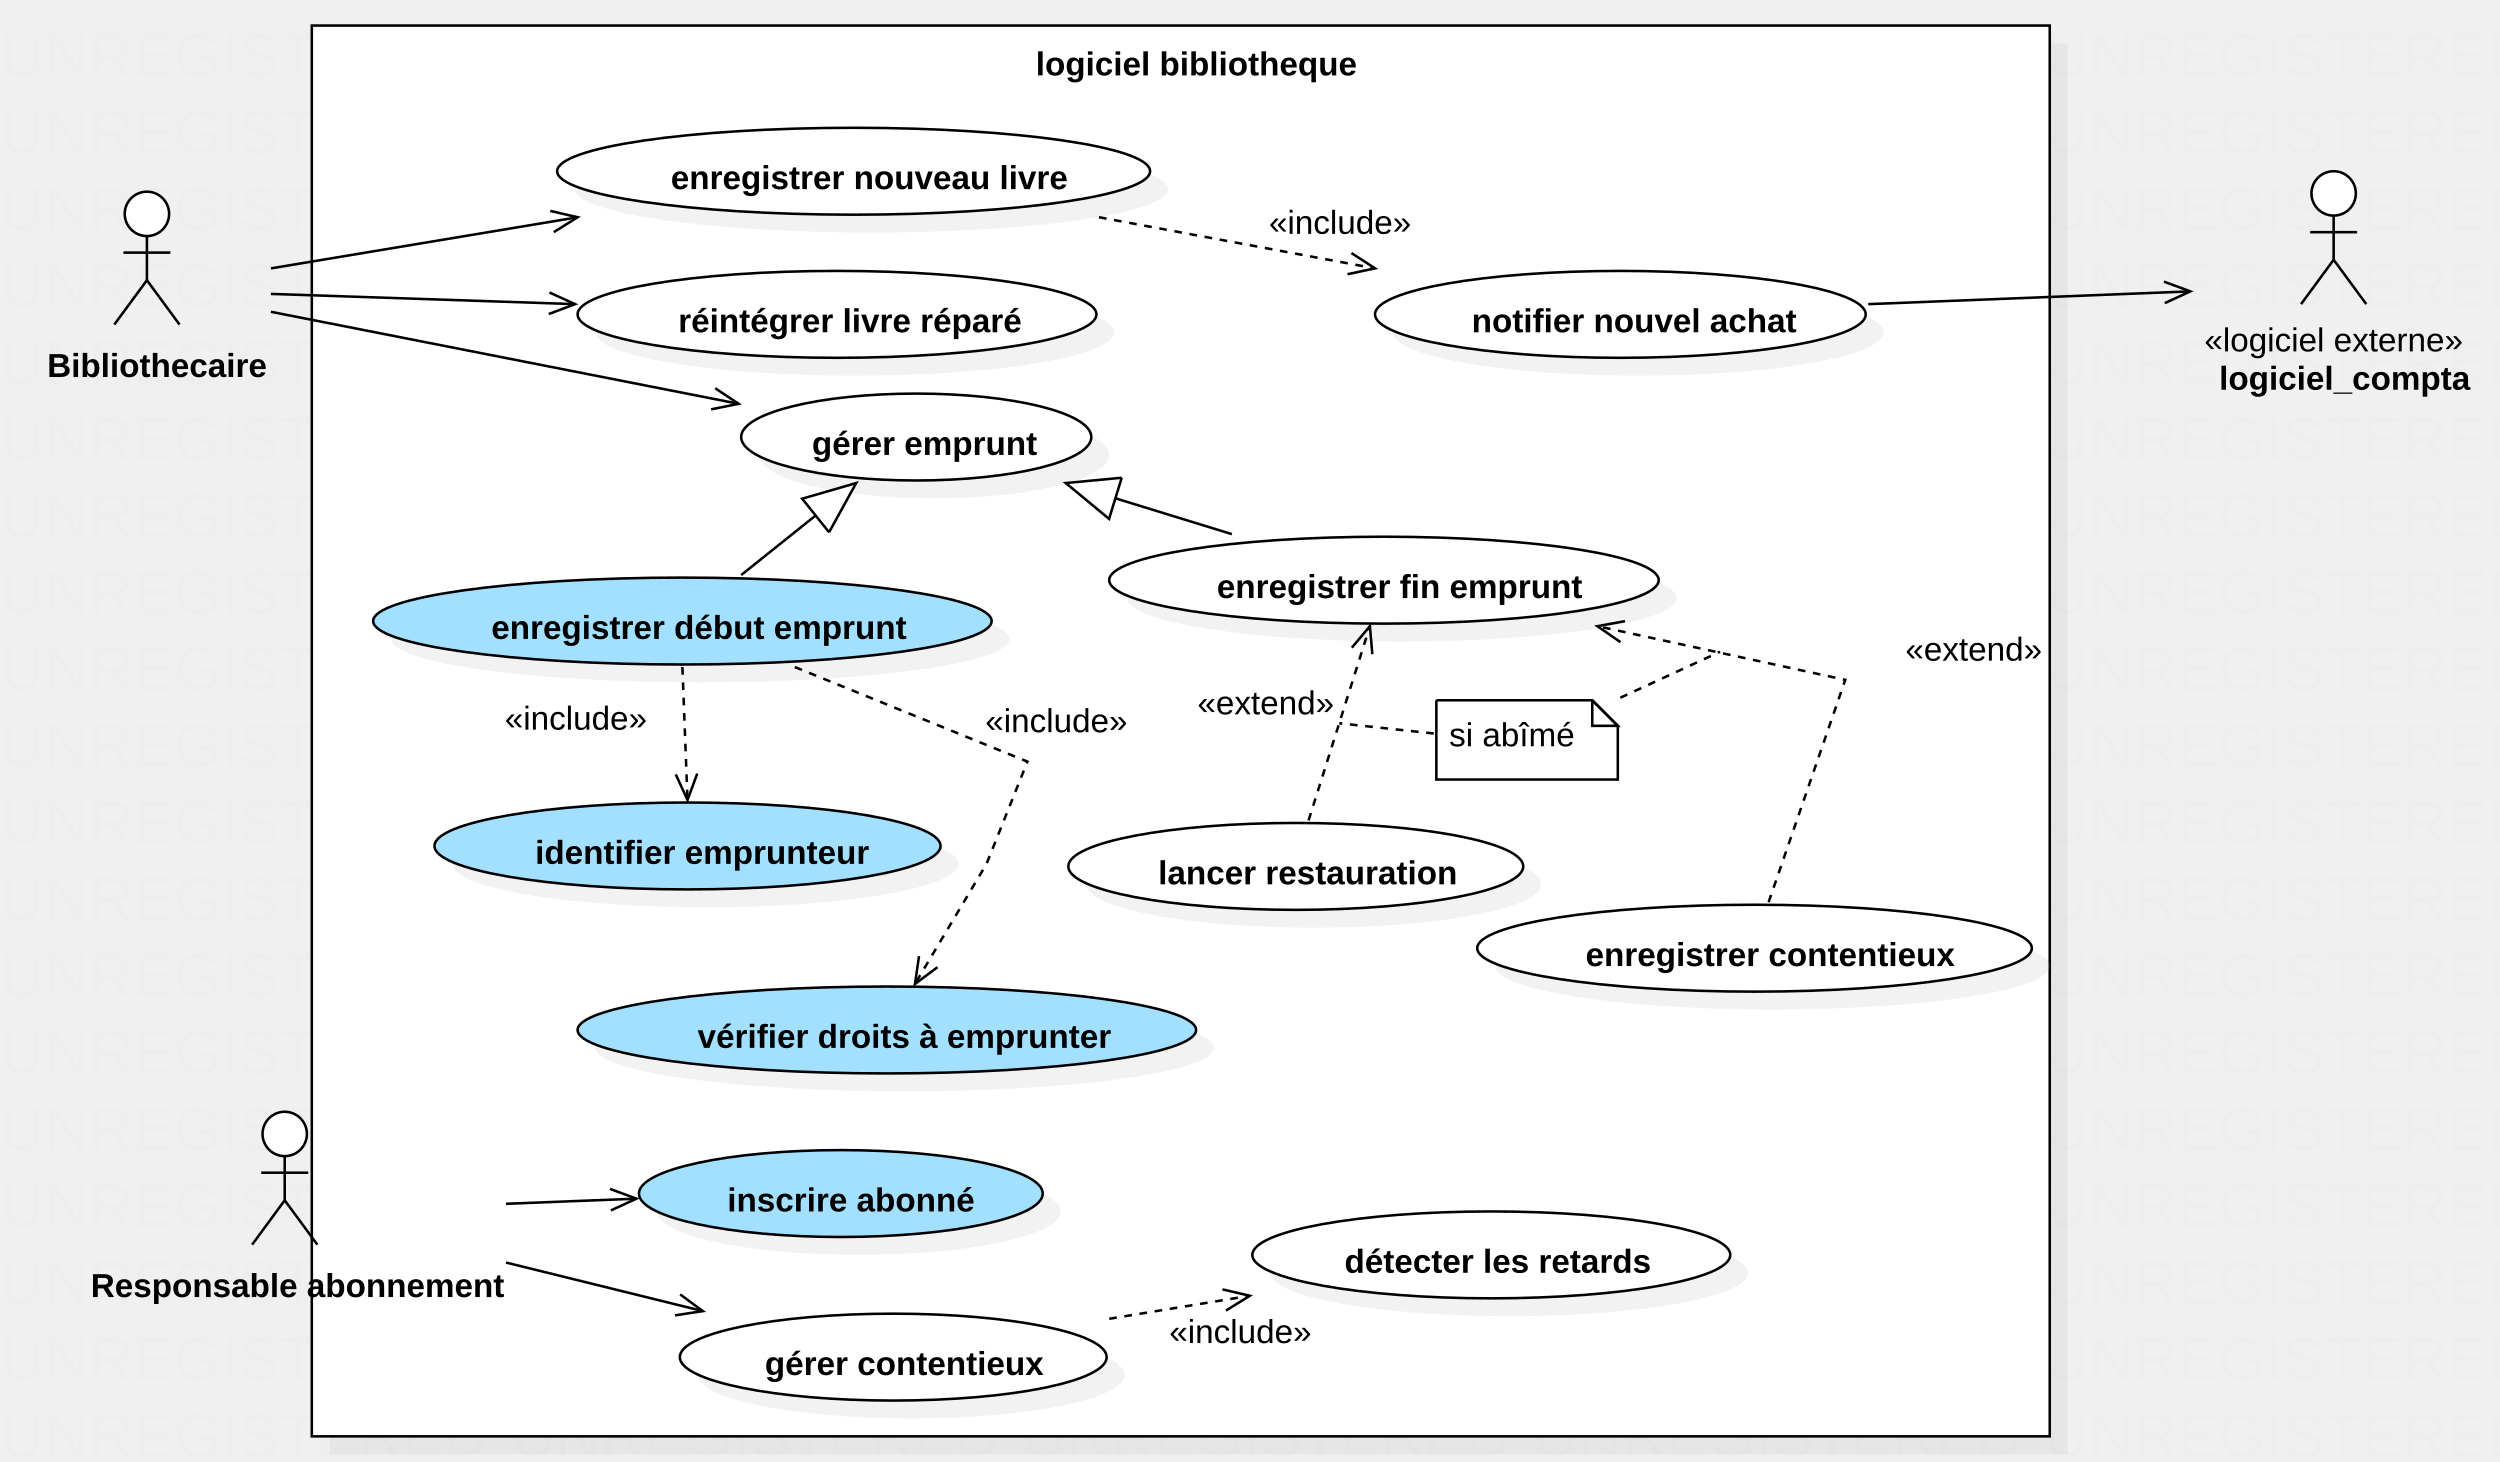
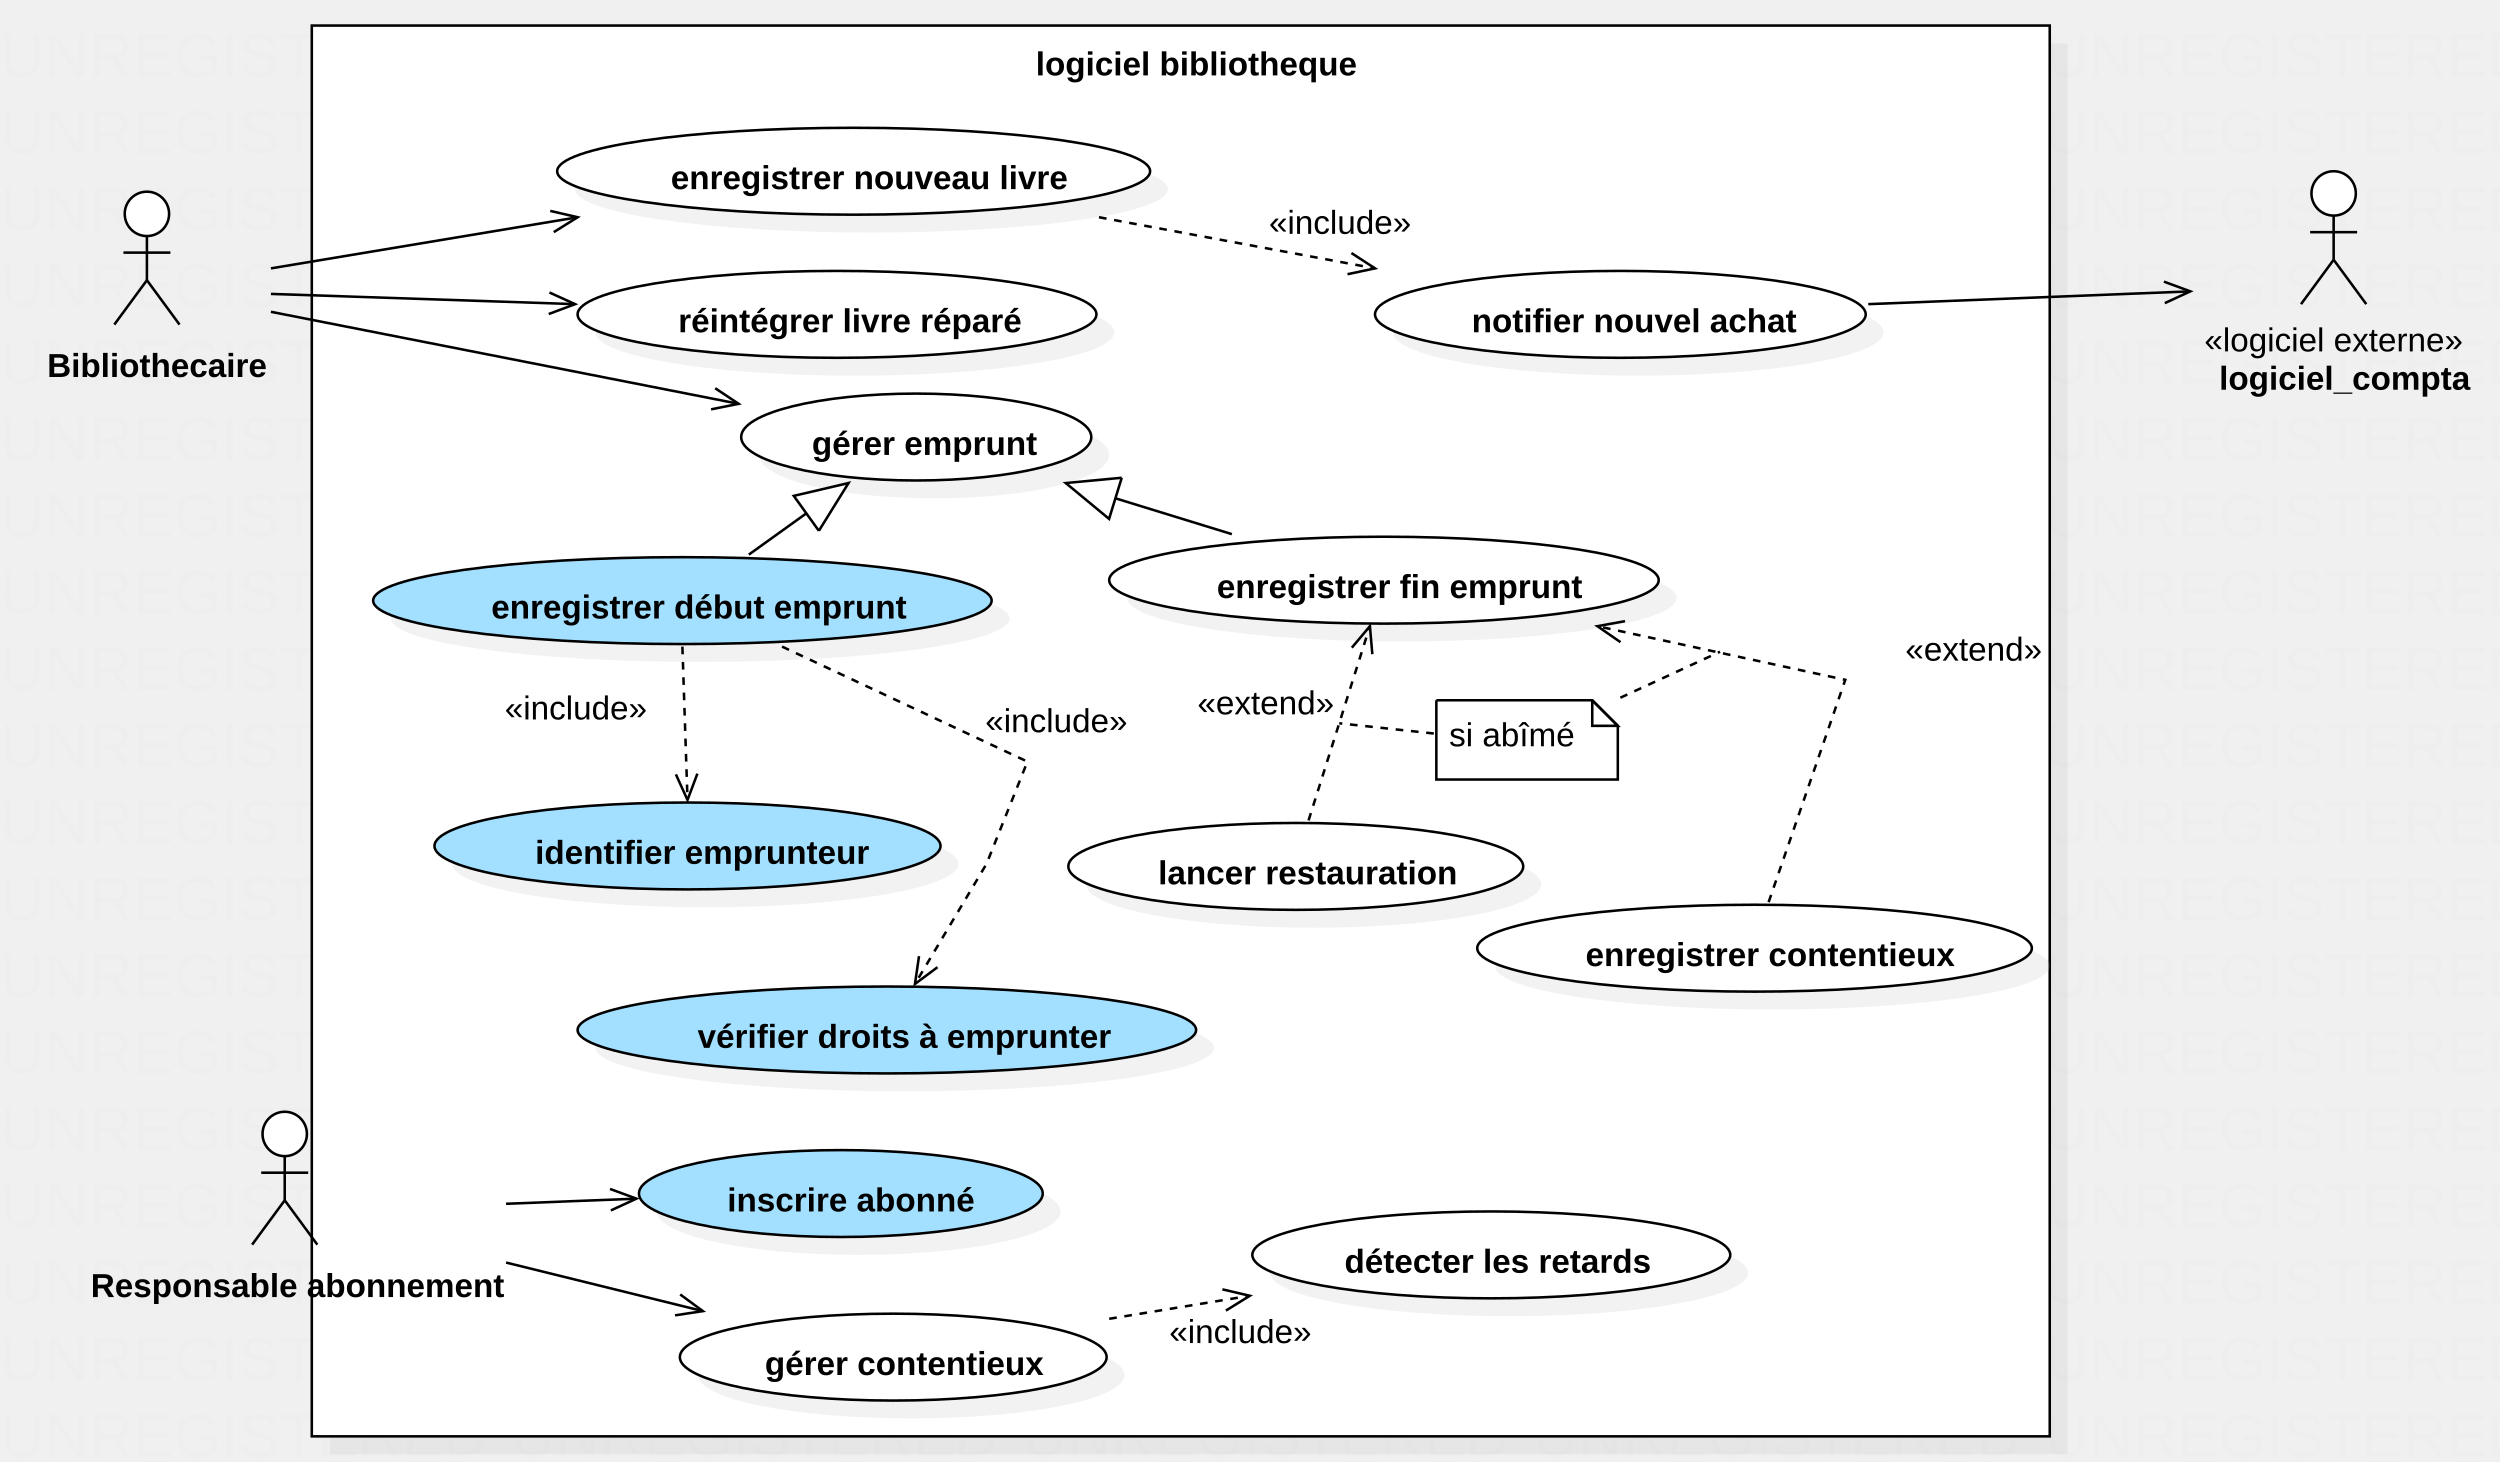
<svg xmlns="http://www.w3.org/2000/svg" version="1.1" width="978.175" height="572">
  <defs />
  <g>
    <text fill="#eeeeee" stroke="none" font-family="Arial" font-size="24px" font-style="normal" font-weight="normal" text-decoration="none" x="0" y="0">UNREGISTERED</text>
    <text fill="#eeeeee" stroke="none" font-family="Arial" font-size="24px" font-style="normal" font-weight="normal" text-decoration="none" x="0" y="30">UNREGISTERED</text>
    <text fill="#eeeeee" stroke="none" font-family="Arial" font-size="24px" font-style="normal" font-weight="normal" text-decoration="none" x="0" y="60">UNREGISTERED</text>
    <text fill="#eeeeee" stroke="none" font-family="Arial" font-size="24px" font-style="normal" font-weight="normal" text-decoration="none" x="0" y="90">UNREGISTERED</text>
    <text fill="#eeeeee" stroke="none" font-family="Arial" font-size="24px" font-style="normal" font-weight="normal" text-decoration="none" x="0" y="120">UNREGISTERED</text>
    <text fill="#eeeeee" stroke="none" font-family="Arial" font-size="24px" font-style="normal" font-weight="normal" text-decoration="none" x="0" y="150">UNREGISTERED</text>
    <text fill="#eeeeee" stroke="none" font-family="Arial" font-size="24px" font-style="normal" font-weight="normal" text-decoration="none" x="0" y="180">UNREGISTERED</text>
    <text fill="#eeeeee" stroke="none" font-family="Arial" font-size="24px" font-style="normal" font-weight="normal" text-decoration="none" x="0" y="210">UNREGISTERED</text>
    <text fill="#eeeeee" stroke="none" font-family="Arial" font-size="24px" font-style="normal" font-weight="normal" text-decoration="none" x="0" y="240">UNREGISTERED</text>
    <text fill="#eeeeee" stroke="none" font-family="Arial" font-size="24px" font-style="normal" font-weight="normal" text-decoration="none" x="0" y="270">UNREGISTERED</text>
    <text fill="#eeeeee" stroke="none" font-family="Arial" font-size="24px" font-style="normal" font-weight="normal" text-decoration="none" x="0" y="300">UNREGISTERED</text>
    <text fill="#eeeeee" stroke="none" font-family="Arial" font-size="24px" font-style="normal" font-weight="normal" text-decoration="none" x="0" y="330">UNREGISTERED</text>
    <text fill="#eeeeee" stroke="none" font-family="Arial" font-size="24px" font-style="normal" font-weight="normal" text-decoration="none" x="0" y="360">UNREGISTERED</text>
    <text fill="#eeeeee" stroke="none" font-family="Arial" font-size="24px" font-style="normal" font-weight="normal" text-decoration="none" x="0" y="390">UNREGISTERED</text>
    <text fill="#eeeeee" stroke="none" font-family="Arial" font-size="24px" font-style="normal" font-weight="normal" text-decoration="none" x="0" y="420">UNREGISTERED</text>
    <text fill="#eeeeee" stroke="none" font-family="Arial" font-size="24px" font-style="normal" font-weight="normal" text-decoration="none" x="0" y="450">UNREGISTERED</text>
    <text fill="#eeeeee" stroke="none" font-family="Arial" font-size="24px" font-style="normal" font-weight="normal" text-decoration="none" x="0" y="480">UNREGISTERED</text>
    <text fill="#eeeeee" stroke="none" font-family="Arial" font-size="24px" font-style="normal" font-weight="normal" text-decoration="none" x="0" y="510">UNREGISTERED</text>
    <text fill="#eeeeee" stroke="none" font-family="Arial" font-size="24px" font-style="normal" font-weight="normal" text-decoration="none" x="0" y="540">UNREGISTERED</text>
    <text fill="#eeeeee" stroke="none" font-family="Arial" font-size="24px" font-style="normal" font-weight="normal" text-decoration="none" x="0" y="570">UNREGISTERED</text>
    <text fill="#eeeeee" stroke="none" font-family="Arial" font-size="24px" font-style="normal" font-weight="normal" text-decoration="none" x="200" y="0">UNREGISTERED</text>
    <text fill="#eeeeee" stroke="none" font-family="Arial" font-size="24px" font-style="normal" font-weight="normal" text-decoration="none" x="200" y="30">UNREGISTERED</text>
    <text fill="#eeeeee" stroke="none" font-family="Arial" font-size="24px" font-style="normal" font-weight="normal" text-decoration="none" x="200" y="60">UNREGISTERED</text>
    <text fill="#eeeeee" stroke="none" font-family="Arial" font-size="24px" font-style="normal" font-weight="normal" text-decoration="none" x="200" y="90">UNREGISTERED</text>
    <text fill="#eeeeee" stroke="none" font-family="Arial" font-size="24px" font-style="normal" font-weight="normal" text-decoration="none" x="200" y="120">UNREGISTERED</text>
    <text fill="#eeeeee" stroke="none" font-family="Arial" font-size="24px" font-style="normal" font-weight="normal" text-decoration="none" x="200" y="150">UNREGISTERED</text>
    <text fill="#eeeeee" stroke="none" font-family="Arial" font-size="24px" font-style="normal" font-weight="normal" text-decoration="none" x="200" y="180">UNREGISTERED</text>
    <text fill="#eeeeee" stroke="none" font-family="Arial" font-size="24px" font-style="normal" font-weight="normal" text-decoration="none" x="200" y="210">UNREGISTERED</text>
    <text fill="#eeeeee" stroke="none" font-family="Arial" font-size="24px" font-style="normal" font-weight="normal" text-decoration="none" x="200" y="240">UNREGISTERED</text>
    <text fill="#eeeeee" stroke="none" font-family="Arial" font-size="24px" font-style="normal" font-weight="normal" text-decoration="none" x="200" y="270">UNREGISTERED</text>
    <text fill="#eeeeee" stroke="none" font-family="Arial" font-size="24px" font-style="normal" font-weight="normal" text-decoration="none" x="200" y="300">UNREGISTERED</text>
    <text fill="#eeeeee" stroke="none" font-family="Arial" font-size="24px" font-style="normal" font-weight="normal" text-decoration="none" x="200" y="330">UNREGISTERED</text>
    <text fill="#eeeeee" stroke="none" font-family="Arial" font-size="24px" font-style="normal" font-weight="normal" text-decoration="none" x="200" y="360">UNREGISTERED</text>
    <text fill="#eeeeee" stroke="none" font-family="Arial" font-size="24px" font-style="normal" font-weight="normal" text-decoration="none" x="200" y="390">UNREGISTERED</text>
    <text fill="#eeeeee" stroke="none" font-family="Arial" font-size="24px" font-style="normal" font-weight="normal" text-decoration="none" x="200" y="420">UNREGISTERED</text>
    <text fill="#eeeeee" stroke="none" font-family="Arial" font-size="24px" font-style="normal" font-weight="normal" text-decoration="none" x="200" y="450">UNREGISTERED</text>
    <text fill="#eeeeee" stroke="none" font-family="Arial" font-size="24px" font-style="normal" font-weight="normal" text-decoration="none" x="200" y="480">UNREGISTERED</text>
    <text fill="#eeeeee" stroke="none" font-family="Arial" font-size="24px" font-style="normal" font-weight="normal" text-decoration="none" x="200" y="510">UNREGISTERED</text>
    <text fill="#eeeeee" stroke="none" font-family="Arial" font-size="24px" font-style="normal" font-weight="normal" text-decoration="none" x="200" y="540">UNREGISTERED</text>
    <text fill="#eeeeee" stroke="none" font-family="Arial" font-size="24px" font-style="normal" font-weight="normal" text-decoration="none" x="200" y="570">UNREGISTERED</text>
    <text fill="#eeeeee" stroke="none" font-family="Arial" font-size="24px" font-style="normal" font-weight="normal" text-decoration="none" x="400" y="0">UNREGISTERED</text>
    <text fill="#eeeeee" stroke="none" font-family="Arial" font-size="24px" font-style="normal" font-weight="normal" text-decoration="none" x="400" y="30">UNREGISTERED</text>
    <text fill="#eeeeee" stroke="none" font-family="Arial" font-size="24px" font-style="normal" font-weight="normal" text-decoration="none" x="400" y="60">UNREGISTERED</text>
    <text fill="#eeeeee" stroke="none" font-family="Arial" font-size="24px" font-style="normal" font-weight="normal" text-decoration="none" x="400" y="90">UNREGISTERED</text>
    <text fill="#eeeeee" stroke="none" font-family="Arial" font-size="24px" font-style="normal" font-weight="normal" text-decoration="none" x="400" y="120">UNREGISTERED</text>
    <text fill="#eeeeee" stroke="none" font-family="Arial" font-size="24px" font-style="normal" font-weight="normal" text-decoration="none" x="400" y="150">UNREGISTERED</text>
    <text fill="#eeeeee" stroke="none" font-family="Arial" font-size="24px" font-style="normal" font-weight="normal" text-decoration="none" x="400" y="180">UNREGISTERED</text>
    <text fill="#eeeeee" stroke="none" font-family="Arial" font-size="24px" font-style="normal" font-weight="normal" text-decoration="none" x="400" y="210">UNREGISTERED</text>
    <text fill="#eeeeee" stroke="none" font-family="Arial" font-size="24px" font-style="normal" font-weight="normal" text-decoration="none" x="400" y="240">UNREGISTERED</text>
    <text fill="#eeeeee" stroke="none" font-family="Arial" font-size="24px" font-style="normal" font-weight="normal" text-decoration="none" x="400" y="270">UNREGISTERED</text>
    <text fill="#eeeeee" stroke="none" font-family="Arial" font-size="24px" font-style="normal" font-weight="normal" text-decoration="none" x="400" y="300">UNREGISTERED</text>
    <text fill="#eeeeee" stroke="none" font-family="Arial" font-size="24px" font-style="normal" font-weight="normal" text-decoration="none" x="400" y="330">UNREGISTERED</text>
    <text fill="#eeeeee" stroke="none" font-family="Arial" font-size="24px" font-style="normal" font-weight="normal" text-decoration="none" x="400" y="360">UNREGISTERED</text>
    <text fill="#eeeeee" stroke="none" font-family="Arial" font-size="24px" font-style="normal" font-weight="normal" text-decoration="none" x="400" y="390">UNREGISTERED</text>
    <text fill="#eeeeee" stroke="none" font-family="Arial" font-size="24px" font-style="normal" font-weight="normal" text-decoration="none" x="400" y="420">UNREGISTERED</text>
    <text fill="#eeeeee" stroke="none" font-family="Arial" font-size="24px" font-style="normal" font-weight="normal" text-decoration="none" x="400" y="450">UNREGISTERED</text>
    <text fill="#eeeeee" stroke="none" font-family="Arial" font-size="24px" font-style="normal" font-weight="normal" text-decoration="none" x="400" y="480">UNREGISTERED</text>
    <text fill="#eeeeee" stroke="none" font-family="Arial" font-size="24px" font-style="normal" font-weight="normal" text-decoration="none" x="400" y="510">UNREGISTERED</text>
    <text fill="#eeeeee" stroke="none" font-family="Arial" font-size="24px" font-style="normal" font-weight="normal" text-decoration="none" x="400" y="540">UNREGISTERED</text>
    <text fill="#eeeeee" stroke="none" font-family="Arial" font-size="24px" font-style="normal" font-weight="normal" text-decoration="none" x="400" y="570">UNREGISTERED</text>
    <text fill="#eeeeee" stroke="none" font-family="Arial" font-size="24px" font-style="normal" font-weight="normal" text-decoration="none" x="600" y="0">UNREGISTERED</text>
    <text fill="#eeeeee" stroke="none" font-family="Arial" font-size="24px" font-style="normal" font-weight="normal" text-decoration="none" x="600" y="30">UNREGISTERED</text>
    <text fill="#eeeeee" stroke="none" font-family="Arial" font-size="24px" font-style="normal" font-weight="normal" text-decoration="none" x="600" y="60">UNREGISTERED</text>
    <text fill="#eeeeee" stroke="none" font-family="Arial" font-size="24px" font-style="normal" font-weight="normal" text-decoration="none" x="600" y="90">UNREGISTERED</text>
    <text fill="#eeeeee" stroke="none" font-family="Arial" font-size="24px" font-style="normal" font-weight="normal" text-decoration="none" x="600" y="120">UNREGISTERED</text>
    <text fill="#eeeeee" stroke="none" font-family="Arial" font-size="24px" font-style="normal" font-weight="normal" text-decoration="none" x="600" y="150">UNREGISTERED</text>
    <text fill="#eeeeee" stroke="none" font-family="Arial" font-size="24px" font-style="normal" font-weight="normal" text-decoration="none" x="600" y="180">UNREGISTERED</text>
    <text fill="#eeeeee" stroke="none" font-family="Arial" font-size="24px" font-style="normal" font-weight="normal" text-decoration="none" x="600" y="210">UNREGISTERED</text>
    <text fill="#eeeeee" stroke="none" font-family="Arial" font-size="24px" font-style="normal" font-weight="normal" text-decoration="none" x="600" y="240">UNREGISTERED</text>
    <text fill="#eeeeee" stroke="none" font-family="Arial" font-size="24px" font-style="normal" font-weight="normal" text-decoration="none" x="600" y="270">UNREGISTERED</text>
    <text fill="#eeeeee" stroke="none" font-family="Arial" font-size="24px" font-style="normal" font-weight="normal" text-decoration="none" x="600" y="300">UNREGISTERED</text>
    <text fill="#eeeeee" stroke="none" font-family="Arial" font-size="24px" font-style="normal" font-weight="normal" text-decoration="none" x="600" y="330">UNREGISTERED</text>
    <text fill="#eeeeee" stroke="none" font-family="Arial" font-size="24px" font-style="normal" font-weight="normal" text-decoration="none" x="600" y="360">UNREGISTERED</text>
    <text fill="#eeeeee" stroke="none" font-family="Arial" font-size="24px" font-style="normal" font-weight="normal" text-decoration="none" x="600" y="390">UNREGISTERED</text>
    <text fill="#eeeeee" stroke="none" font-family="Arial" font-size="24px" font-style="normal" font-weight="normal" text-decoration="none" x="600" y="420">UNREGISTERED</text>
    <text fill="#eeeeee" stroke="none" font-family="Arial" font-size="24px" font-style="normal" font-weight="normal" text-decoration="none" x="600" y="450">UNREGISTERED</text>
    <text fill="#eeeeee" stroke="none" font-family="Arial" font-size="24px" font-style="normal" font-weight="normal" text-decoration="none" x="600" y="480">UNREGISTERED</text>
    <text fill="#eeeeee" stroke="none" font-family="Arial" font-size="24px" font-style="normal" font-weight="normal" text-decoration="none" x="600" y="510">UNREGISTERED</text>
    <text fill="#eeeeee" stroke="none" font-family="Arial" font-size="24px" font-style="normal" font-weight="normal" text-decoration="none" x="600" y="540">UNREGISTERED</text>
    <text fill="#eeeeee" stroke="none" font-family="Arial" font-size="24px" font-style="normal" font-weight="normal" text-decoration="none" x="600" y="570">UNREGISTERED</text>
    <text fill="#eeeeee" stroke="none" font-family="Arial" font-size="24px" font-style="normal" font-weight="normal" text-decoration="none" x="800" y="0">UNREGISTERED</text>
    <text fill="#eeeeee" stroke="none" font-family="Arial" font-size="24px" font-style="normal" font-weight="normal" text-decoration="none" x="800" y="30">UNREGISTERED</text>
    <text fill="#eeeeee" stroke="none" font-family="Arial" font-size="24px" font-style="normal" font-weight="normal" text-decoration="none" x="800" y="60">UNREGISTERED</text>
    <text fill="#eeeeee" stroke="none" font-family="Arial" font-size="24px" font-style="normal" font-weight="normal" text-decoration="none" x="800" y="90">UNREGISTERED</text>
    <text fill="#eeeeee" stroke="none" font-family="Arial" font-size="24px" font-style="normal" font-weight="normal" text-decoration="none" x="800" y="120">UNREGISTERED</text>
    <text fill="#eeeeee" stroke="none" font-family="Arial" font-size="24px" font-style="normal" font-weight="normal" text-decoration="none" x="800" y="150">UNREGISTERED</text>
    <text fill="#eeeeee" stroke="none" font-family="Arial" font-size="24px" font-style="normal" font-weight="normal" text-decoration="none" x="800" y="180">UNREGISTERED</text>
    <text fill="#eeeeee" stroke="none" font-family="Arial" font-size="24px" font-style="normal" font-weight="normal" text-decoration="none" x="800" y="210">UNREGISTERED</text>
    <text fill="#eeeeee" stroke="none" font-family="Arial" font-size="24px" font-style="normal" font-weight="normal" text-decoration="none" x="800" y="240">UNREGISTERED</text>
    <text fill="#eeeeee" stroke="none" font-family="Arial" font-size="24px" font-style="normal" font-weight="normal" text-decoration="none" x="800" y="270">UNREGISTERED</text>
    <text fill="#eeeeee" stroke="none" font-family="Arial" font-size="24px" font-style="normal" font-weight="normal" text-decoration="none" x="800" y="300">UNREGISTERED</text>
    <text fill="#eeeeee" stroke="none" font-family="Arial" font-size="24px" font-style="normal" font-weight="normal" text-decoration="none" x="800" y="330">UNREGISTERED</text>
    <text fill="#eeeeee" stroke="none" font-family="Arial" font-size="24px" font-style="normal" font-weight="normal" text-decoration="none" x="800" y="360">UNREGISTERED</text>
    <text fill="#eeeeee" stroke="none" font-family="Arial" font-size="24px" font-style="normal" font-weight="normal" text-decoration="none" x="800" y="390">UNREGISTERED</text>
    <text fill="#eeeeee" stroke="none" font-family="Arial" font-size="24px" font-style="normal" font-weight="normal" text-decoration="none" x="800" y="420">UNREGISTERED</text>
    <text fill="#eeeeee" stroke="none" font-family="Arial" font-size="24px" font-style="normal" font-weight="normal" text-decoration="none" x="800" y="450">UNREGISTERED</text>
    <text fill="#eeeeee" stroke="none" font-family="Arial" font-size="24px" font-style="normal" font-weight="normal" text-decoration="none" x="800" y="480">UNREGISTERED</text>
    <text fill="#eeeeee" stroke="none" font-family="Arial" font-size="24px" font-style="normal" font-weight="normal" text-decoration="none" x="800" y="510">UNREGISTERED</text>
    <text fill="#eeeeee" stroke="none" font-family="Arial" font-size="24px" font-style="normal" font-weight="normal" text-decoration="none" x="800" y="540">UNREGISTERED</text>
    <text fill="#eeeeee" stroke="none" font-family="Arial" font-size="24px" font-style="normal" font-weight="normal" text-decoration="none" x="800" y="570">UNREGISTERED</text>
    <g transform="translate(10,-22) scale(1,1)">
      <rect fill="#C0C0C0" stroke="none" x="119" y="39" width="680" height="552" opacity="0.2" />
    </g>
    <g transform="translate(10,-22) scale(1,1)">
      <rect fill="#ffffff" stroke="none" x="112" y="32" width="680" height="552" />
    </g>
    <g transform="translate(10,-22) scale(1,1)">
      <path fill="none" stroke="#000000" d="M 112 32 L 792 32 L 792 584 L 112 584 L 112 32 Z Z" stroke-miterlimit="10" />
    </g>
    <g transform="translate(10,-22) scale(1,1)">
      <g>
        <path fill="none" stroke="none" />
        <text fill="#000000" stroke="none" font-family="Arial" font-size="13px" font-style="normal" font-weight="bold" text-decoration="none" x="395.265" y="51.5">logiciel bibliotheque</text>
      </g>
    </g>
    <g transform="translate(10,-22) scale(1,1)">
      <path fill="#ffffff" stroke="none" d="M 92.725 465.68 C 92.725 460.886 96.611 457 101.404 457 C 106.197 457 110.083 460.886 110.083 465.68 C 110.083 470.474 106.197 474.36 101.404 474.36 C 96.611 474.36 92.725 470.474 92.725 465.68 Z" />
    </g>
    <g transform="translate(10,-22) scale(1,1)">
      <path fill="none" stroke="#000000" d="M 92.725 465.68 C 92.725 460.886 96.611 457 101.404 457 C 106.197 457 110.083 460.886 110.083 465.68 C 110.083 470.474 106.197 474.36 101.404 474.36 C 96.611 474.36 92.725 470.474 92.725 465.68 Z" stroke-miterlimit="10" />
    </g>
    <g transform="translate(10,-22) scale(1,1)">
      <path fill="none" stroke="#000000" d="M 101.404 474.36 L 101.404 491.64" stroke-miterlimit="10" />
    </g>
    <g transform="translate(10,-22) scale(1,1)">
      <path fill="none" stroke="#000000" d="M 92.214 480.84 L 110.594 480.84" stroke-miterlimit="10" />
    </g>
    <g transform="translate(10,-22) scale(1,1)">
      <path fill="none" stroke="#000000" d="M 101.404 491.64 L 88.64 509" stroke-miterlimit="10" />
    </g>
    <g transform="translate(10,-22) scale(1,1)">
      <path fill="none" stroke="#000000" d="M 101.404 491.64 L 114.168 509" stroke-miterlimit="10" />
    </g>
    <g transform="translate(10,-22) scale(1,1)">
      <g>
        <path fill="none" stroke="none" />
        <text fill="#000000" stroke="none" font-family="Arial" font-size="13px" font-style="normal" font-weight="bold" text-decoration="none" x="25.515" y="529.5">Responsable abonnement</text>
      </g>
    </g>
    <g transform="translate(10,-22) scale(1,1)">
      <path fill="#ffffff" stroke="none" d="M 894.408 97.68 C 894.408 92.886 898.294 89 903.088 89 C 907.881 89 911.767 92.886 911.767 97.68 C 911.767 102.474 907.881 106.36 903.088 106.36 C 898.294 106.36 894.408 102.474 894.408 97.68 Z" />
    </g>
    <g transform="translate(10,-22) scale(1,1)">
      <path fill="none" stroke="#000000" d="M 894.408 97.68 C 894.408 92.886 898.294 89 903.088 89 C 907.881 89 911.767 92.886 911.767 97.68 C 911.767 102.474 907.881 106.36 903.088 106.36 C 898.294 106.36 894.408 102.474 894.408 97.68 Z" stroke-miterlimit="10" />
    </g>
    <g transform="translate(10,-22) scale(1,1)">
      <path fill="none" stroke="#000000" d="M 903.088 106.36 L 903.088 123.64" stroke-miterlimit="10" />
    </g>
    <g transform="translate(10,-22) scale(1,1)">
      <path fill="none" stroke="#000000" d="M 893.898 112.84 L 912.277 112.84" stroke-miterlimit="10" />
    </g>
    <g transform="translate(10,-22) scale(1,1)">
      <path fill="none" stroke="#000000" d="M 903.088 123.64 L 890.324 141" stroke-miterlimit="10" />
    </g>
    <g transform="translate(10,-22) scale(1,1)">
      <path fill="none" stroke="#000000" d="M 903.088 123.64 L 915.851 141" stroke-miterlimit="10" />
    </g>
    <g transform="translate(10,-22) scale(1,1)">
      <g>
        <path fill="none" stroke="none" />
        <text fill="#000000" stroke="none" font-family="Arial" font-size="13px" font-style="normal" font-weight="normal" text-decoration="none" x="852.5" y="159.5">«logiciel externe»</text>
      </g>
    </g>
    <g transform="translate(10,-22) scale(1,1)">
      <g>
        <path fill="none" stroke="none" />
        <text fill="#000000" stroke="none" font-family="Arial" font-size="13px" font-style="normal" font-weight="bold" text-decoration="none" x="858.286" y="174.5">logiciel_compta</text>
      </g>
    </g>
    <g transform="translate(10,-22) scale(1,1)">
      <path fill="#ffffff" stroke="none" d="M 38.804 105.68 C 38.804 100.886 42.69 97 47.483 97 C 52.277 97 56.162 100.886 56.162 105.68 C 56.162 110.474 52.277 114.36 47.483 114.36 C 42.69 114.36 38.804 110.474 38.804 105.68 Z" />
    </g>
    <g transform="translate(10,-22) scale(1,1)">
      <path fill="none" stroke="#000000" d="M 38.804 105.68 C 38.804 100.886 42.69 97 47.483 97 C 52.277 97 56.162 100.886 56.162 105.68 C 56.162 110.474 52.277 114.36 47.483 114.36 C 42.69 114.36 38.804 110.474 38.804 105.68 Z" stroke-miterlimit="10" />
    </g>
    <g transform="translate(10,-22) scale(1,1)">
      <path fill="none" stroke="#000000" d="M 47.483 114.36 L 47.483 131.64" stroke-miterlimit="10" />
    </g>
    <g transform="translate(10,-22) scale(1,1)">
      <path fill="none" stroke="#000000" d="M 38.293 120.84 L 56.673 120.84" stroke-miterlimit="10" />
    </g>
    <g transform="translate(10,-22) scale(1,1)">
      <path fill="none" stroke="#000000" d="M 47.483 131.64 L 34.72 149" stroke-miterlimit="10" />
    </g>
    <g transform="translate(10,-22) scale(1,1)">
      <path fill="none" stroke="#000000" d="M 47.483 131.64 L 60.247 149" stroke-miterlimit="10" />
    </g>
    <g transform="translate(10,-22) scale(1,1)">
      <g>
        <path fill="none" stroke="none" />
        <text fill="#000000" stroke="none" font-family="Arial" font-size="13px" font-style="normal" font-weight="bold" text-decoration="none" x="8.461" y="169.5">Bibliothecaire</text>
      </g>
    </g>
    <g transform="translate(10,-22) scale(1,1)">
      <path fill="#C0C0C0" stroke="none" d="M 247 496 C 247 486.611 282.37 479 326 479 C 369.63 479 405 486.611 405 496 C 405 505.389 369.63 513 326 513 C 282.37 513 247 505.389 247 496 Z" opacity="0.2" />
    </g>
    <g transform="translate(10,-22) scale(1,1)">
      <path fill="#a3e0ff" stroke="none" d="M 240 489 C 240 479.611 275.37 472 319 472 C 362.63 472 398 479.611 398 489 C 398 498.389 362.63 506 319 506 C 275.37 506 240 498.389 240 489 Z" />
    </g>
    <g transform="translate(10,-22) scale(1,1)">
      <path fill="none" stroke="#000000" d="M 240 489 C 240 479.611 275.37 472 319 472 C 362.63 472 398 479.611 398 489 C 398 498.389 362.63 506 319 506 C 275.37 506 240 498.389 240 489 Z" stroke-miterlimit="10" />
    </g>
    <g transform="translate(10,-22) scale(1,1)">
      <g>
        <path fill="none" stroke="none" />
        <text fill="#000000" stroke="none" font-family="Arial" font-size="13px" font-style="normal" font-weight="bold" text-decoration="none" x="274.557" y="496">inscrire abonné</text>
      </g>
    </g>
    <g transform="translate(10,-22) scale(1,1)">
      <path fill="none" stroke="#000000" d="M 188 493 L 239 491" stroke-miterlimit="10" />
    </g>
    <g transform="translate(10,-22) scale(1,1)">
      <path fill="none" stroke="#000000" d="M 229.01 495.605 L 239 491 L 228.68 487.192" stroke-miterlimit="10" />
    </g>
    <g transform="translate(10,-22) scale(1,1)">
      <path fill="#C0C0C0" stroke="none" d="M 287 200 C 287 190.611 317.668 183 355.5 183 C 393.332 183 424 190.611 424 200 C 424 209.389 393.332 217 355.5 217 C 317.668 217 287 209.389 287 200 Z" opacity="0.2" />
    </g>
    <g transform="translate(10,-22) scale(1,1)">
      <path fill="#ffffff" stroke="none" d="M 280 193 C 280 183.611 310.668 176 348.5 176 C 386.332 176 417 183.611 417 193 C 417 202.389 386.332 210 348.5 210 C 310.668 210 280 202.389 280 193 Z" />
    </g>
    <g transform="translate(10,-22) scale(1,1)">
      <path fill="none" stroke="#000000" d="M 280 193 C 280 183.611 310.668 176 348.5 176 C 386.332 176 417 183.611 417 193 C 417 202.389 386.332 210 348.5 210 C 310.668 210 280 202.389 280 193 Z" stroke-miterlimit="10" />
    </g>
    <g transform="translate(10,-22) scale(1,1)">
      <g>
        <path fill="none" stroke="none" />
        <text fill="#000000" stroke="none" font-family="Arial" font-size="13px" font-style="normal" font-weight="bold" text-decoration="none" x="307.675" y="200">gérer emprunt</text>
      </g>
    </g>
    <g transform="translate(10,-22) scale(1,1)">
      <path fill="#C0C0C0" stroke="none" d="M 215 96 C 215 86.611 266.935 79 331 79 C 395.065 79 447 86.611 447 96 C 447 105.389 395.065 113 331 113 C 266.935 113 215 105.389 215 96 Z" opacity="0.2" />
    </g>
    <g transform="translate(10,-22) scale(1,1)">
      <path fill="#ffffff" stroke="none" d="M 208 89 C 208 79.611 259.935 72 324 72 C 388.065 72 440 79.611 440 89 C 440 98.389 388.065 106 324 106 C 259.935 106 208 98.389 208 89 Z" />
    </g>
    <g transform="translate(10,-22) scale(1,1)">
      <path fill="none" stroke="#000000" d="M 208 89 C 208 79.611 259.935 72 324 72 C 388.065 72 440 79.611 440 89 C 440 98.389 388.065 106 324 106 C 259.935 106 208 98.389 208 89 Z" stroke-miterlimit="10" />
    </g>
    <g transform="translate(10,-22) scale(1,1)">
      <g>
        <path fill="none" stroke="none" />
        <text fill="#000000" stroke="none" font-family="Arial" font-size="13px" font-style="normal" font-weight="bold" text-decoration="none" x="252.462" y="96">enregistrer nouveau livre</text>
      </g>
    </g>
    <g transform="translate(10,-22) scale(1,1)">
-       <path fill="#C0C0C0" stroke="none" d="M 143 272 C 143 262.611 197.174 255 264 255 C 330.826 255 385 262.611 385 272 C 385 281.389 330.826 289 264 289 C 197.174 289 143 281.389 143 272 Z" opacity="0.2" />
-     </g>
-     <g transform="translate(10,-22) scale(1,1)">
-       <path fill="#a3e0ff" stroke="none" d="M 136 265 C 136 255.611 190.174 248 257 248 C 323.826 248 378 255.611 378 265 C 378 274.389 323.826 282 257 282 C 190.174 282 136 274.389 136 265 Z" />
-     </g>
-     <g transform="translate(10,-22) scale(1,1)">
-       <path fill="none" stroke="#000000" d="M 136 265 C 136 255.611 190.174 248 257 248 C 323.826 248 378 255.611 378 265 C 378 274.389 323.826 282 257 282 C 190.174 282 136 274.389 136 265 Z" stroke-miterlimit="10" />
-     </g>
-     <g transform="translate(10,-22) scale(1,1)">
-       <g>
-         <path fill="none" stroke="none" />
-         <text fill="#000000" stroke="none" font-family="Arial" font-size="13px" font-style="normal" font-weight="bold" text-decoration="none" x="182.209" y="272">enregistrer début emprunt</text>
+       <path fill="#C0C0C0" stroke="none" d="M 143 264 C 143 254.611 197.174 247 264 247 C 330.826 247 385 254.611 385 264 C 385 273.389 330.826 281 264 281 C 197.174 281 143 273.389 143 264 Z" opacity="0.2" />
+     </g>
+     <g transform="translate(10,-22) scale(1,1)">
+       <path fill="#a3e0ff" stroke="none" d="M 136 257 C 136 247.611 190.174 240 257 240 C 323.826 240 378 247.611 378 257 C 378 266.389 323.826 274 257 274 C 190.174 274 136 266.389 136 257 Z" />
+     </g>
+     <g transform="translate(10,-22) scale(1,1)">
+       <path fill="none" stroke="#000000" d="M 136 257 C 136 247.611 190.174 240 257 240 C 323.826 240 378 247.611 378 257 C 378 266.389 323.826 274 257 274 C 190.174 274 136 266.389 136 257 Z" stroke-miterlimit="10" />
+     </g>
+     <g transform="translate(10,-22) scale(1,1)">
+       <g>
+         <path fill="none" stroke="none" />
+         <text fill="#000000" stroke="none" font-family="Arial" font-size="13px" font-style="normal" font-weight="bold" text-decoration="none" x="182.209" y="264">enregistrer début emprunt</text>
      </g>
    </g>
    <g transform="translate(10,-22) scale(1,1)">
      <path fill="#C0C0C0" stroke="none" d="M 431 256 C 431 246.611 479.129 239 538.5 239 C 597.871 239 646 246.611 646 256 C 646 265.389 597.871 273 538.5 273 C 479.129 273 431 265.389 431 256 Z" opacity="0.2" />
    </g>
    <g transform="translate(10,-22) scale(1,1)">
      <path fill="#ffffff" stroke="none" d="M 424 249 C 424 239.611 472.129 232 531.5 232 C 590.871 232 639 239.611 639 249 C 639 258.389 590.871 266 531.5 266 C 472.129 266 424 258.389 424 249 Z" />
    </g>
    <g transform="translate(10,-22) scale(1,1)">
      <path fill="none" stroke="#000000" d="M 424 249 C 424 239.611 472.129 232 531.5 232 C 590.871 232 639 239.611 639 249 C 639 258.389 590.871 266 531.5 266 C 472.129 266 424 258.389 424 249 Z" stroke-miterlimit="10" />
    </g>
    <g transform="translate(10,-22) scale(1,1)">
      <g>
        <path fill="none" stroke="none" />
        <text fill="#000000" stroke="none" font-family="Arial" font-size="13px" font-style="normal" font-weight="bold" text-decoration="none" x="466.11" y="256">enregistrer fin emprunt</text>
      </g>
    </g>
    <g transform="translate(10,-22) scale(1,1)">
-       <path fill="none" stroke="#000000" d="M 280 247 L 325 211" stroke-miterlimit="10" />
-     </g>
-     <g transform="translate(10,-22) scale(1,1)">
-       <path fill="#FFFFFF" stroke="none" d="M 314.388 230.271 L 325 211 L 303.869 217.123" />
-     </g>
-     <g transform="translate(10,-22) scale(1,1)">
-       <path fill="none" stroke="#000000" d="M 314.388 230.271 L 325 211 L 303.869 217.123 L 314.388 230.271" stroke-miterlimit="10" />
+       <path fill="none" stroke="#000000" d="M 283 239 L 322 211" stroke-miterlimit="10" />
+     </g>
+     <g transform="translate(10,-22) scale(1,1)">
+       <path fill="#FFFFFF" stroke="none" d="M 310.399 229.693 L 322 211 L 300.579 216.015" />
+     </g>
+     <g transform="translate(10,-22) scale(1,1)">
+       <path fill="none" stroke="#000000" d="M 310.399 229.693 L 322 211 L 300.579 216.015 L 310.399 229.693" stroke-miterlimit="10" />
    </g>
    <g transform="translate(10,-22) scale(1,1)">
      <path fill="none" stroke="#000000" d="M 472 231 L 407 211" stroke-miterlimit="10" />
    </g>
    <g transform="translate(10,-22) scale(1,1)">
      <path fill="#FFFFFF" stroke="none" d="M 428.902 208.931 L 407 211 L 423.951 225.024" />
    </g>
    <g transform="translate(10,-22) scale(1,1)">
      <path fill="none" stroke="#000000" d="M 428.902 208.931 L 407 211 L 423.951 225.024 L 428.902 208.931" stroke-miterlimit="10" />
    </g>
    <g transform="translate(10,-22) scale(1,1)">
      <path fill="none" stroke="#000000" d="M 96 144 L 279 180" stroke-miterlimit="10" />
    </g>
    <g transform="translate(10,-22) scale(1,1)">
      <path fill="none" stroke="#000000" d="M 268.216 182.169 L 279 180 L 269.841 173.908" stroke-miterlimit="10" />
    </g>
    <g transform="translate(10,-22) scale(1,1)">
      <path fill="#C0C0C0" stroke="none" d="M 167 360 C 167 350.611 211.324 343 266 343 C 320.676 343 365 350.611 365 360 C 365 369.389 320.676 377 266 377 C 211.324 377 167 369.389 167 360 Z" opacity="0.2" />
    </g>
    <g transform="translate(10,-22) scale(1,1)">
      <path fill="#a3e0ff" stroke="none" d="M 160 353 C 160 343.611 204.324 336 259 336 C 313.676 336 358 343.611 358 353 C 358 362.389 313.676 370 259 370 C 204.324 370 160 362.389 160 353 Z" />
    </g>
    <g transform="translate(10,-22) scale(1,1)">
      <path fill="none" stroke="#000000" d="M 160 353 C 160 343.611 204.324 336 259 336 C 313.676 336 358 343.611 358 353 C 358 362.389 313.676 370 259 370 C 204.324 370 160 362.389 160 353 Z" stroke-miterlimit="10" />
    </g>
    <g transform="translate(10,-22) scale(1,1)">
      <g>
        <path fill="none" stroke="none" />
        <text fill="#000000" stroke="none" font-family="Arial" font-size="13px" font-style="normal" font-weight="bold" text-decoration="none" x="199.386" y="360">identifier emprunteur</text>
      </g>
    </g>
    <g transform="translate(10,-22) scale(1,1)">
-       <path fill="none" stroke="#000000" d="M 257 283 L 259 335" stroke-miterlimit="10" stroke-dasharray="3" />
-     </g>
-     <g transform="translate(10,-22) scale(1,1)">
-       <path fill="none" stroke="#000000" d="M 254.403 325.007 L 259 335 L 262.816 324.683" stroke-miterlimit="10" />
-     </g>
-     <g transform="translate(10,-22) scale(1,1)">
-       <g>
-         <path fill="none" stroke="none" />
-         <text fill="#000000" stroke="none" font-family="Arial" font-size="13px" font-style="normal" font-weight="normal" text-decoration="none" x="187.5" y="307.5">«include»</text>
+       <path fill="none" stroke="#000000" d="M 257 275 L 259 335" stroke-miterlimit="10" stroke-dasharray="3" />
+     </g>
+     <g transform="translate(10,-22) scale(1,1)">
+       <path fill="none" stroke="#000000" d="M 254.454 324.983 L 259 335 L 262.869 324.703" stroke-miterlimit="10" />
+     </g>
+     <g transform="translate(10,-22) scale(1,1)">
+       <g>
+         <path fill="none" stroke="none" />
+         <text fill="#000000" stroke="none" font-family="Arial" font-size="13px" font-style="normal" font-weight="normal" text-decoration="none" x="187.5" y="303.5">«include»</text>
      </g>
    </g>
    <g transform="translate(10,-22) scale(1,1)">
      <path fill="#C0C0C0" stroke="none" d="M 415 368 C 415 358.611 454.847 351 504 351 C 553.153 351 593 358.611 593 368 C 593 377.389 553.153 385 504 385 C 454.847 385 415 377.389 415 368 Z" opacity="0.2" />
    </g>
    <g transform="translate(10,-22) scale(1,1)">
      <path fill="#ffffff" stroke="none" d="M 408 361 C 408 351.611 447.847 344 497 344 C 546.153 344 586 351.611 586 361 C 586 370.389 546.153 378 497 378 C 447.847 378 408 370.389 408 361 Z" />
    </g>
    <g transform="translate(10,-22) scale(1,1)">
      <path fill="none" stroke="#000000" d="M 408 361 C 408 351.611 447.847 344 497 344 C 546.153 344 586 351.611 586 361 C 586 370.389 546.153 378 497 378 C 447.847 378 408 370.389 408 361 Z" stroke-miterlimit="10" />
    </g>
    <g transform="translate(10,-22) scale(1,1)">
      <g>
        <path fill="none" stroke="none" />
        <text fill="#000000" stroke="none" font-family="Arial" font-size="13px" font-style="normal" font-weight="bold" text-decoration="none" x="443.166" y="368">lancer restauration</text>
      </g>
    </g>
    <g transform="translate(10,-22) scale(1,1)">
      <path fill="none" stroke="#000000" d="M 502 343 L 526 267" stroke-miterlimit="10" stroke-dasharray="3" />
    </g>
    <g transform="translate(10,-22) scale(1,1)">
      <path fill="none" stroke="#000000" d="M 526.954 277.959 L 526 267 L 518.926 275.423" stroke-miterlimit="10" />
    </g>
    <g transform="translate(10,-22) scale(1,1)">
      <g>
        <path fill="none" stroke="none" />
        <text fill="#000000" stroke="none" font-family="Arial" font-size="13px" font-style="normal" font-weight="normal" text-decoration="none" x="458.5" y="301.5">«extend»</text>
      </g>
    </g>
    <g transform="translate(10,-22) scale(1,1)">
      <path fill="none" stroke="#000000" d="M 96 127 L 216 107" stroke-miterlimit="10" />
    </g>
    <g transform="translate(10,-22) scale(1,1)">
      <path fill="none" stroke="#000000" d="M 206.668 112.823 L 216 107 L 205.284 104.518" stroke-miterlimit="10" />
    </g>
    <g transform="translate(10,-22) scale(1,1)">
      <path fill="#C0C0C0" stroke="none" d="M 535 152 C 535 142.611 577.981 135 631 135 C 684.019 135 727 142.611 727 152 C 727 161.389 684.019 169 631 169 C 577.981 169 535 161.389 535 152 Z" opacity="0.2" />
    </g>
    <g transform="translate(10,-22) scale(1,1)">
      <path fill="#ffffff" stroke="none" d="M 528 145 C 528 135.611 570.981 128 624 128 C 677.019 128 720 135.611 720 145 C 720 154.389 677.019 162 624 162 C 570.981 162 528 154.389 528 145 Z" />
    </g>
    <g transform="translate(10,-22) scale(1,1)">
      <path fill="none" stroke="#000000" d="M 528 145 C 528 135.611 570.981 128 624 128 C 677.019 128 720 135.611 720 145 C 720 154.389 677.019 162 624 162 C 570.981 162 528 154.389 528 145 Z" stroke-miterlimit="10" />
    </g>
    <g transform="translate(10,-22) scale(1,1)">
      <g>
        <path fill="none" stroke="none" />
        <text fill="#000000" stroke="none" font-family="Arial" font-size="13px" font-style="normal" font-weight="bold" text-decoration="none" x="565.824" y="152">notifier nouvel achat</text>
      </g>
    </g>
    <g transform="translate(10,-22) scale(1,1)">
      <path fill="none" stroke="#000000" d="M 420 107 L 528 127" stroke-miterlimit="10" stroke-dasharray="3" />
    </g>
    <g transform="translate(10,-22) scale(1,1)">
      <path fill="none" stroke="#000000" d="M 517.241 129.289 L 528 127 L 518.774 121.01" stroke-miterlimit="10" />
    </g>
    <g transform="translate(10,-22) scale(1,1)">
      <g>
        <path fill="none" stroke="none" />
        <text fill="#000000" stroke="none" font-family="Arial" font-size="13px" font-style="normal" font-weight="normal" text-decoration="none" x="486.5" y="113.5">«include»</text>
      </g>
    </g>
    <g transform="translate(10,-22) scale(1,1)">
      <path fill="none" stroke="#000000" d="M 721 141 L 847 136" stroke-miterlimit="10" />
    </g>
    <g transform="translate(10,-22) scale(1,1)">
      <path fill="none" stroke="#000000" d="M 837.012 140.609 L 847 136 L 836.678 132.197" stroke-miterlimit="10" />
    </g>
    <g transform="translate(10,-22) scale(1,1)">
      <path fill="#ffffff" stroke="none" d="M 552 296 L 613 296 L 623 306 L 623 327 L 552 327 L 552 296" />
    </g>
    <g transform="translate(10,-22) scale(1,1)">
      <path fill="none" stroke="#000000" d="M 552 296 L 613 296 L 623 306 L 623 327 L 552 327 L 552 296 L 552 296" stroke-miterlimit="10" />
    </g>
    <g transform="translate(10,-22) scale(1,1)">
      <path fill="none" stroke="#000000" d="M 613 296 L 613 306 L 623 306 L 613 296" stroke-miterlimit="10" />
    </g>
    <g transform="translate(10,-22) scale(1,1)">
      <g>
        <path fill="none" stroke="none" />
        <text fill="#000000" stroke="none" font-family="Arial" font-size="13px" font-style="normal" font-weight="normal" text-decoration="none" x="557" y="314">si abîmé</text>
      </g>
    </g>
    <g transform="translate(10,-22) scale(1,1)">
      <path fill="none" stroke="#000000" d="M 551 309 L 514 305" stroke-miterlimit="10" stroke-dasharray="3" />
    </g>
    <g transform="translate(10,-22) scale(1,1)">
      <path fill="#C0C0C0" stroke="none" d="M 263 560 C 263 550.611 300.384 543 346.5 543 C 392.616 543 430 550.611 430 560 C 430 569.389 392.616 577 346.5 577 C 300.384 577 263 569.389 263 560 Z" opacity="0.2" />
    </g>
    <g transform="translate(10,-22) scale(1,1)">
      <path fill="#ffffff" stroke="none" d="M 256 553 C 256 543.611 293.384 536 339.5 536 C 385.616 536 423 543.611 423 553 C 423 562.389 385.616 570 339.5 570 C 293.384 570 256 562.389 256 553 Z" />
    </g>
    <g transform="translate(10,-22) scale(1,1)">
      <path fill="none" stroke="#000000" d="M 256 553 C 256 543.611 293.384 536 339.5 536 C 385.616 536 423 543.611 423 553 C 423 562.389 385.616 570 339.5 570 C 293.384 570 256 562.389 256 553 Z" stroke-miterlimit="10" />
    </g>
    <g transform="translate(10,-22) scale(1,1)">
      <g>
        <path fill="none" stroke="none" />
        <text fill="#000000" stroke="none" font-family="Arial" font-size="13px" font-style="normal" font-weight="bold" text-decoration="none" x="289.274" y="560">gérer contentieux</text>
      </g>
    </g>
    <g transform="translate(10,-22) scale(1,1)">
      <path fill="none" stroke="#000000" d="M 188 516 L 265 535" stroke-miterlimit="10" />
    </g>
    <g transform="translate(10,-22) scale(1,1)">
      <path fill="none" stroke="#000000" d="M 254.125 536.652 L 265 535 L 256.142 528.478" stroke-miterlimit="10" />
    </g>
    <g transform="translate(10,-22) scale(1,1)">
      <path fill="#C0C0C0" stroke="none" d="M 223 152 C 223 142.611 268.443 135 324.5 135 C 380.557 135 426 142.611 426 152 C 426 161.389 380.557 169 324.5 169 C 268.443 169 223 161.389 223 152 Z" opacity="0.2" />
    </g>
    <g transform="translate(10,-22) scale(1,1)">
      <path fill="#ffffff" stroke="none" d="M 216 145 C 216 135.611 261.443 128 317.5 128 C 373.557 128 419 135.611 419 145 C 419 154.389 373.557 162 317.5 162 C 261.443 162 216 154.389 216 145 Z" />
    </g>
    <g transform="translate(10,-22) scale(1,1)">
      <path fill="none" stroke="#000000" d="M 216 145 C 216 135.611 261.443 128 317.5 128 C 373.557 128 419 135.611 419 145 C 419 154.389 373.557 162 317.5 162 C 261.443 162 216 154.389 216 145 Z" stroke-miterlimit="10" />
    </g>
    <g transform="translate(10,-22) scale(1,1)">
      <g>
        <path fill="none" stroke="none" />
        <text fill="#000000" stroke="none" font-family="Arial" font-size="13px" font-style="normal" font-weight="bold" text-decoration="none" x="255.363" y="152">réintégrer livre réparé</text>
      </g>
    </g>
    <g transform="translate(10,-22) scale(1,1)">
      <path fill="none" stroke="#000000" d="M 96 137 L 215 141" stroke-miterlimit="10" />
    </g>
    <g transform="translate(10,-22) scale(1,1)">
      <path fill="none" stroke="#000000" d="M 204.702 144.866 L 215 141 L 204.984 136.451" stroke-miterlimit="10" />
    </g>
    <g transform="translate(10,-22) scale(1,1)">
      <path fill="#C0C0C0" stroke="none" d="M 223 432 C 223 422.611 277.174 415 344 415 C 410.826 415 465 422.611 465 432 C 465 441.389 410.826 449 344 449 C 277.174 449 223 441.389 223 432 Z" opacity="0.2" />
    </g>
    <g transform="translate(10,-22) scale(1,1)">
      <path fill="#a3e0ff" stroke="none" d="M 216 425 C 216 415.611 270.174 408 337 408 C 403.826 408 458 415.611 458 425 C 458 434.389 403.826 442 337 442 C 270.174 442 216 434.389 216 425 Z" />
    </g>
    <g transform="translate(10,-22) scale(1,1)">
      <path fill="none" stroke="#000000" d="M 216 425 C 216 415.611 270.174 408 337 408 C 403.826 408 458 415.611 458 425 C 458 434.389 403.826 442 337 442 C 270.174 442 216 434.389 216 425 Z" stroke-miterlimit="10" />
    </g>
    <g transform="translate(10,-22) scale(1,1)">
      <g>
        <path fill="none" stroke="none" />
        <text fill="#000000" stroke="none" font-family="Arial" font-size="13px" font-style="normal" font-weight="bold" text-decoration="none" x="262.945" y="432">vérifier droits à emprunter</text>
      </g>
    </g>
    <g transform="translate(10,-22) scale(1,1)">
-       <path fill="none" stroke="#000000" d="M 301 283 L 392 320 L 376 360 L 348 407" stroke-miterlimit="10" stroke-dasharray="3" />
+       <path fill="none" stroke="#000000" d="M 296 275 L 392 320 L 376 360 L 348 407" stroke-miterlimit="10" stroke-dasharray="3" />
    </g>
    <g transform="translate(10,-22) scale(1,1)">
      <path fill="none" stroke="#000000" d="M 349.585 396.115 L 348 407 L 356.818 400.424" stroke-miterlimit="10" />
    </g>
    <g transform="translate(10,-22) scale(1,1)">
      <g>
        <path fill="none" stroke="none" />
        <text fill="#000000" stroke="none" font-family="Arial" font-size="13px" font-style="normal" font-weight="normal" text-decoration="none" x="375.5" y="308.5">«include»</text>
      </g>
    </g>
    <g transform="translate(10,-22) scale(1,1)">
      <path fill="#C0C0C0" stroke="none" d="M 575 400 C 575 390.611 623.577 383 683.5 383 C 743.423 383 792 390.611 792 400 C 792 409.389 743.423 417 683.5 417 C 623.577 417 575 409.389 575 400 Z" opacity="0.2" />
    </g>
    <g transform="translate(10,-22) scale(1,1)">
      <path fill="#ffffff" stroke="none" d="M 568 393 C 568 383.611 616.577 376 676.5 376 C 736.423 376 785 383.611 785 393 C 785 402.389 736.423 410 676.5 410 C 616.577 410 568 402.389 568 393 Z" />
    </g>
    <g transform="translate(10,-22) scale(1,1)">
      <path fill="none" stroke="#000000" d="M 568 393 C 568 383.611 616.577 376 676.5 376 C 736.423 376 785 383.611 785 393 C 785 402.389 736.423 410 676.5 410 C 616.577 410 568 402.389 568 393 Z" stroke-miterlimit="10" />
    </g>
    <g transform="translate(10,-22) scale(1,1)">
      <g>
        <path fill="none" stroke="none" />
        <text fill="#000000" stroke="none" font-family="Arial" font-size="13px" font-style="normal" font-weight="bold" text-decoration="none" x="610.38" y="400">enregistrer contentieux</text>
      </g>
    </g>
    <g transform="translate(10,-22) scale(1,1)">
      <path fill="none" stroke="#000000" d="M 682 375 L 712 288 L 615 267" stroke-miterlimit="10" stroke-dasharray="3" />
    </g>
    <g transform="translate(10,-22) scale(1,1)">
      <path fill="none" stroke="#000000" d="M 625.823 265.036 L 615 267 L 624.042 273.265" stroke-miterlimit="10" />
    </g>
    <g transform="translate(10,-22) scale(1,1)">
      <g>
        <path fill="none" stroke="none" />
        <text fill="#000000" stroke="none" font-family="Arial" font-size="13px" font-style="normal" font-weight="normal" text-decoration="none" x="735.5" y="280.5">«extend»</text>
      </g>
    </g>
    <g transform="translate(10,-22) scale(1,1)">
      <path fill="none" stroke="#000000" d="M 624 295 L 663 277" stroke-miterlimit="10" stroke-dasharray="3" />
    </g>
    <g transform="translate(10,-22) scale(1,1)">
      <path fill="#C0C0C0" stroke="none" d="M 487 520 C 487 510.611 528.861 503 580.5 503 C 632.139 503 674 510.611 674 520 C 674 529.389 632.139 537 580.5 537 C 528.861 537 487 529.389 487 520 Z" opacity="0.2" />
    </g>
    <g transform="translate(10,-22) scale(1,1)">
      <path fill="#ffffff" stroke="none" d="M 480 513 C 480 503.611 521.861 496 573.5 496 C 625.139 496 667 503.611 667 513 C 667 522.389 625.139 530 573.5 530 C 521.861 530 480 522.389 480 513 Z" />
    </g>
    <g transform="translate(10,-22) scale(1,1)">
      <path fill="none" stroke="#000000" d="M 480 513 C 480 503.611 521.861 496 573.5 496 C 625.139 496 667 503.611 667 513 C 667 522.389 625.139 530 573.5 530 C 521.861 530 480 522.389 480 513 Z" stroke-miterlimit="10" />
    </g>
    <g transform="translate(10,-22) scale(1,1)">
      <g>
        <path fill="none" stroke="none" />
        <text fill="#000000" stroke="none" font-family="Arial" font-size="13px" font-style="normal" font-weight="bold" text-decoration="none" x="516.057" y="520">détecter  les retards</text>
      </g>
    </g>
    <g transform="translate(10,-22) scale(1,1)">
      <path fill="none" stroke="#000000" d="M 424 538 L 479 529" stroke-miterlimit="10" stroke-dasharray="3" />
    </g>
    <g transform="translate(10,-22) scale(1,1)">
      <path fill="none" stroke="#000000" d="M 469.651 534.795 L 479 529 L 468.291 526.487" stroke-miterlimit="10" />
    </g>
    <g transform="translate(10,-22) scale(1,1)">
      <g>
        <path fill="none" stroke="none" />
        <text fill="#000000" stroke="none" font-family="Arial" font-size="13px" font-style="normal" font-weight="normal" text-decoration="none" x="447.5" y="547.5">«include»</text>
      </g>
    </g>
  </g>
</svg>
